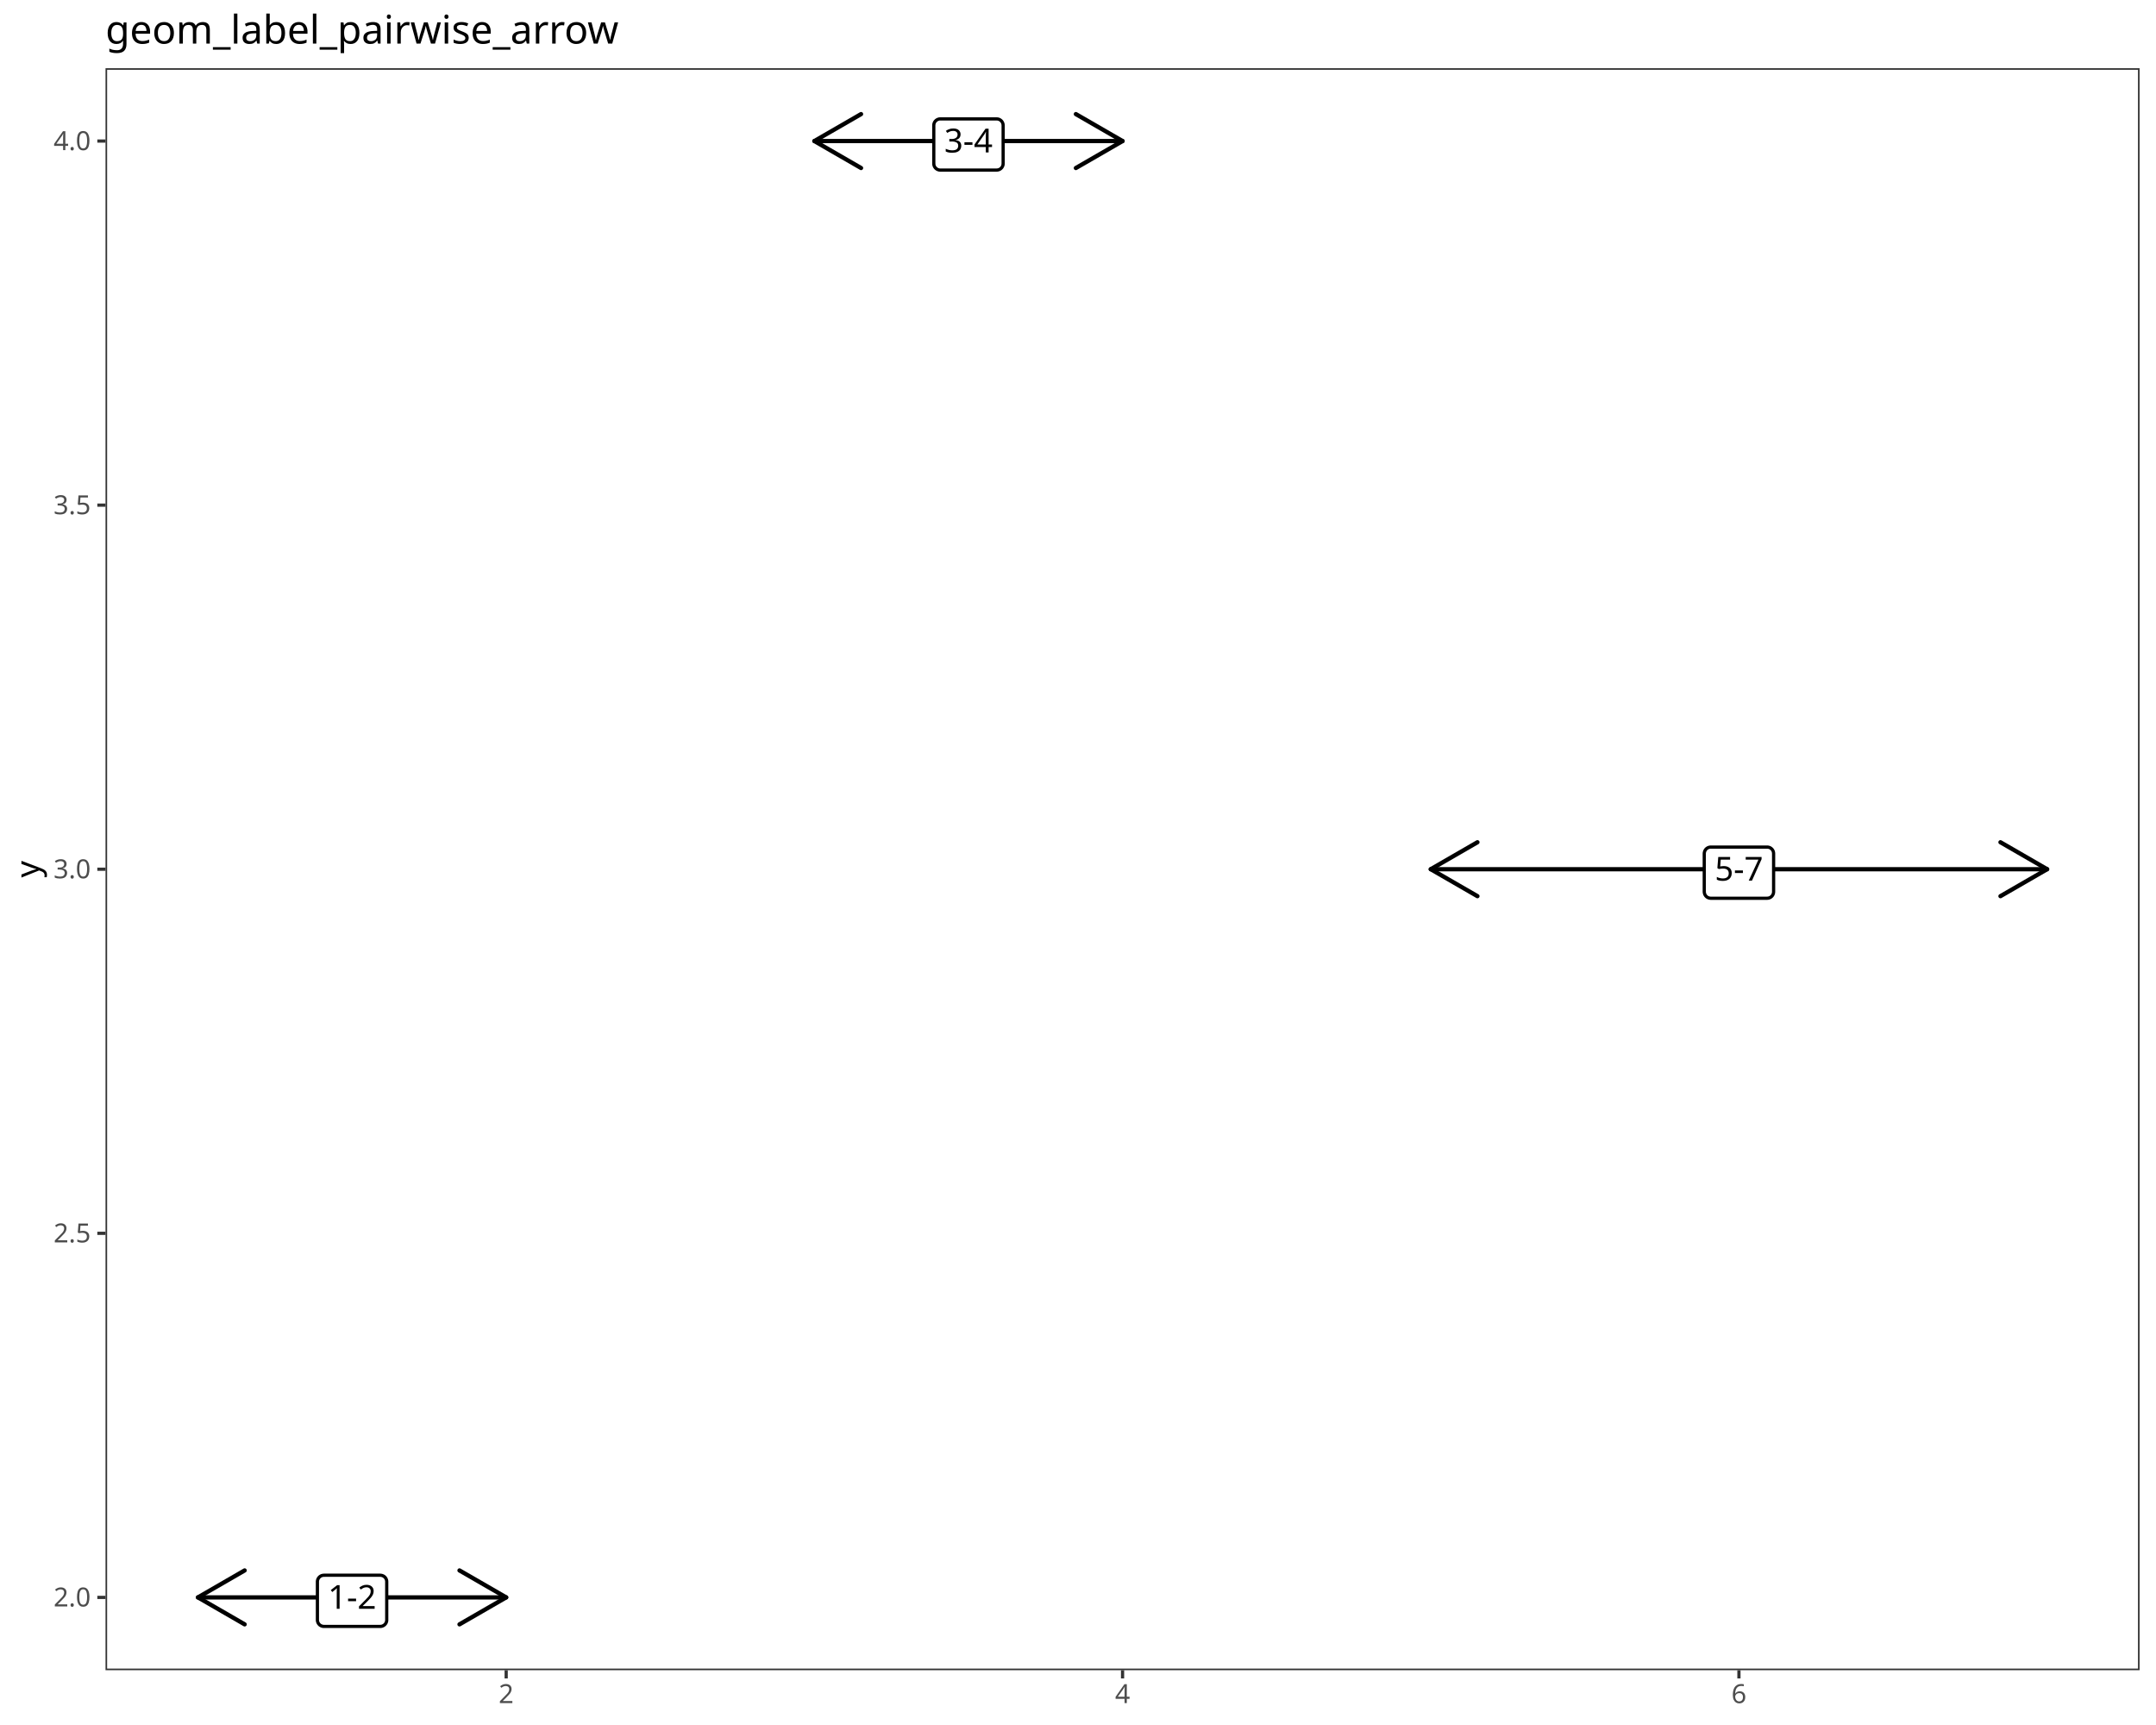
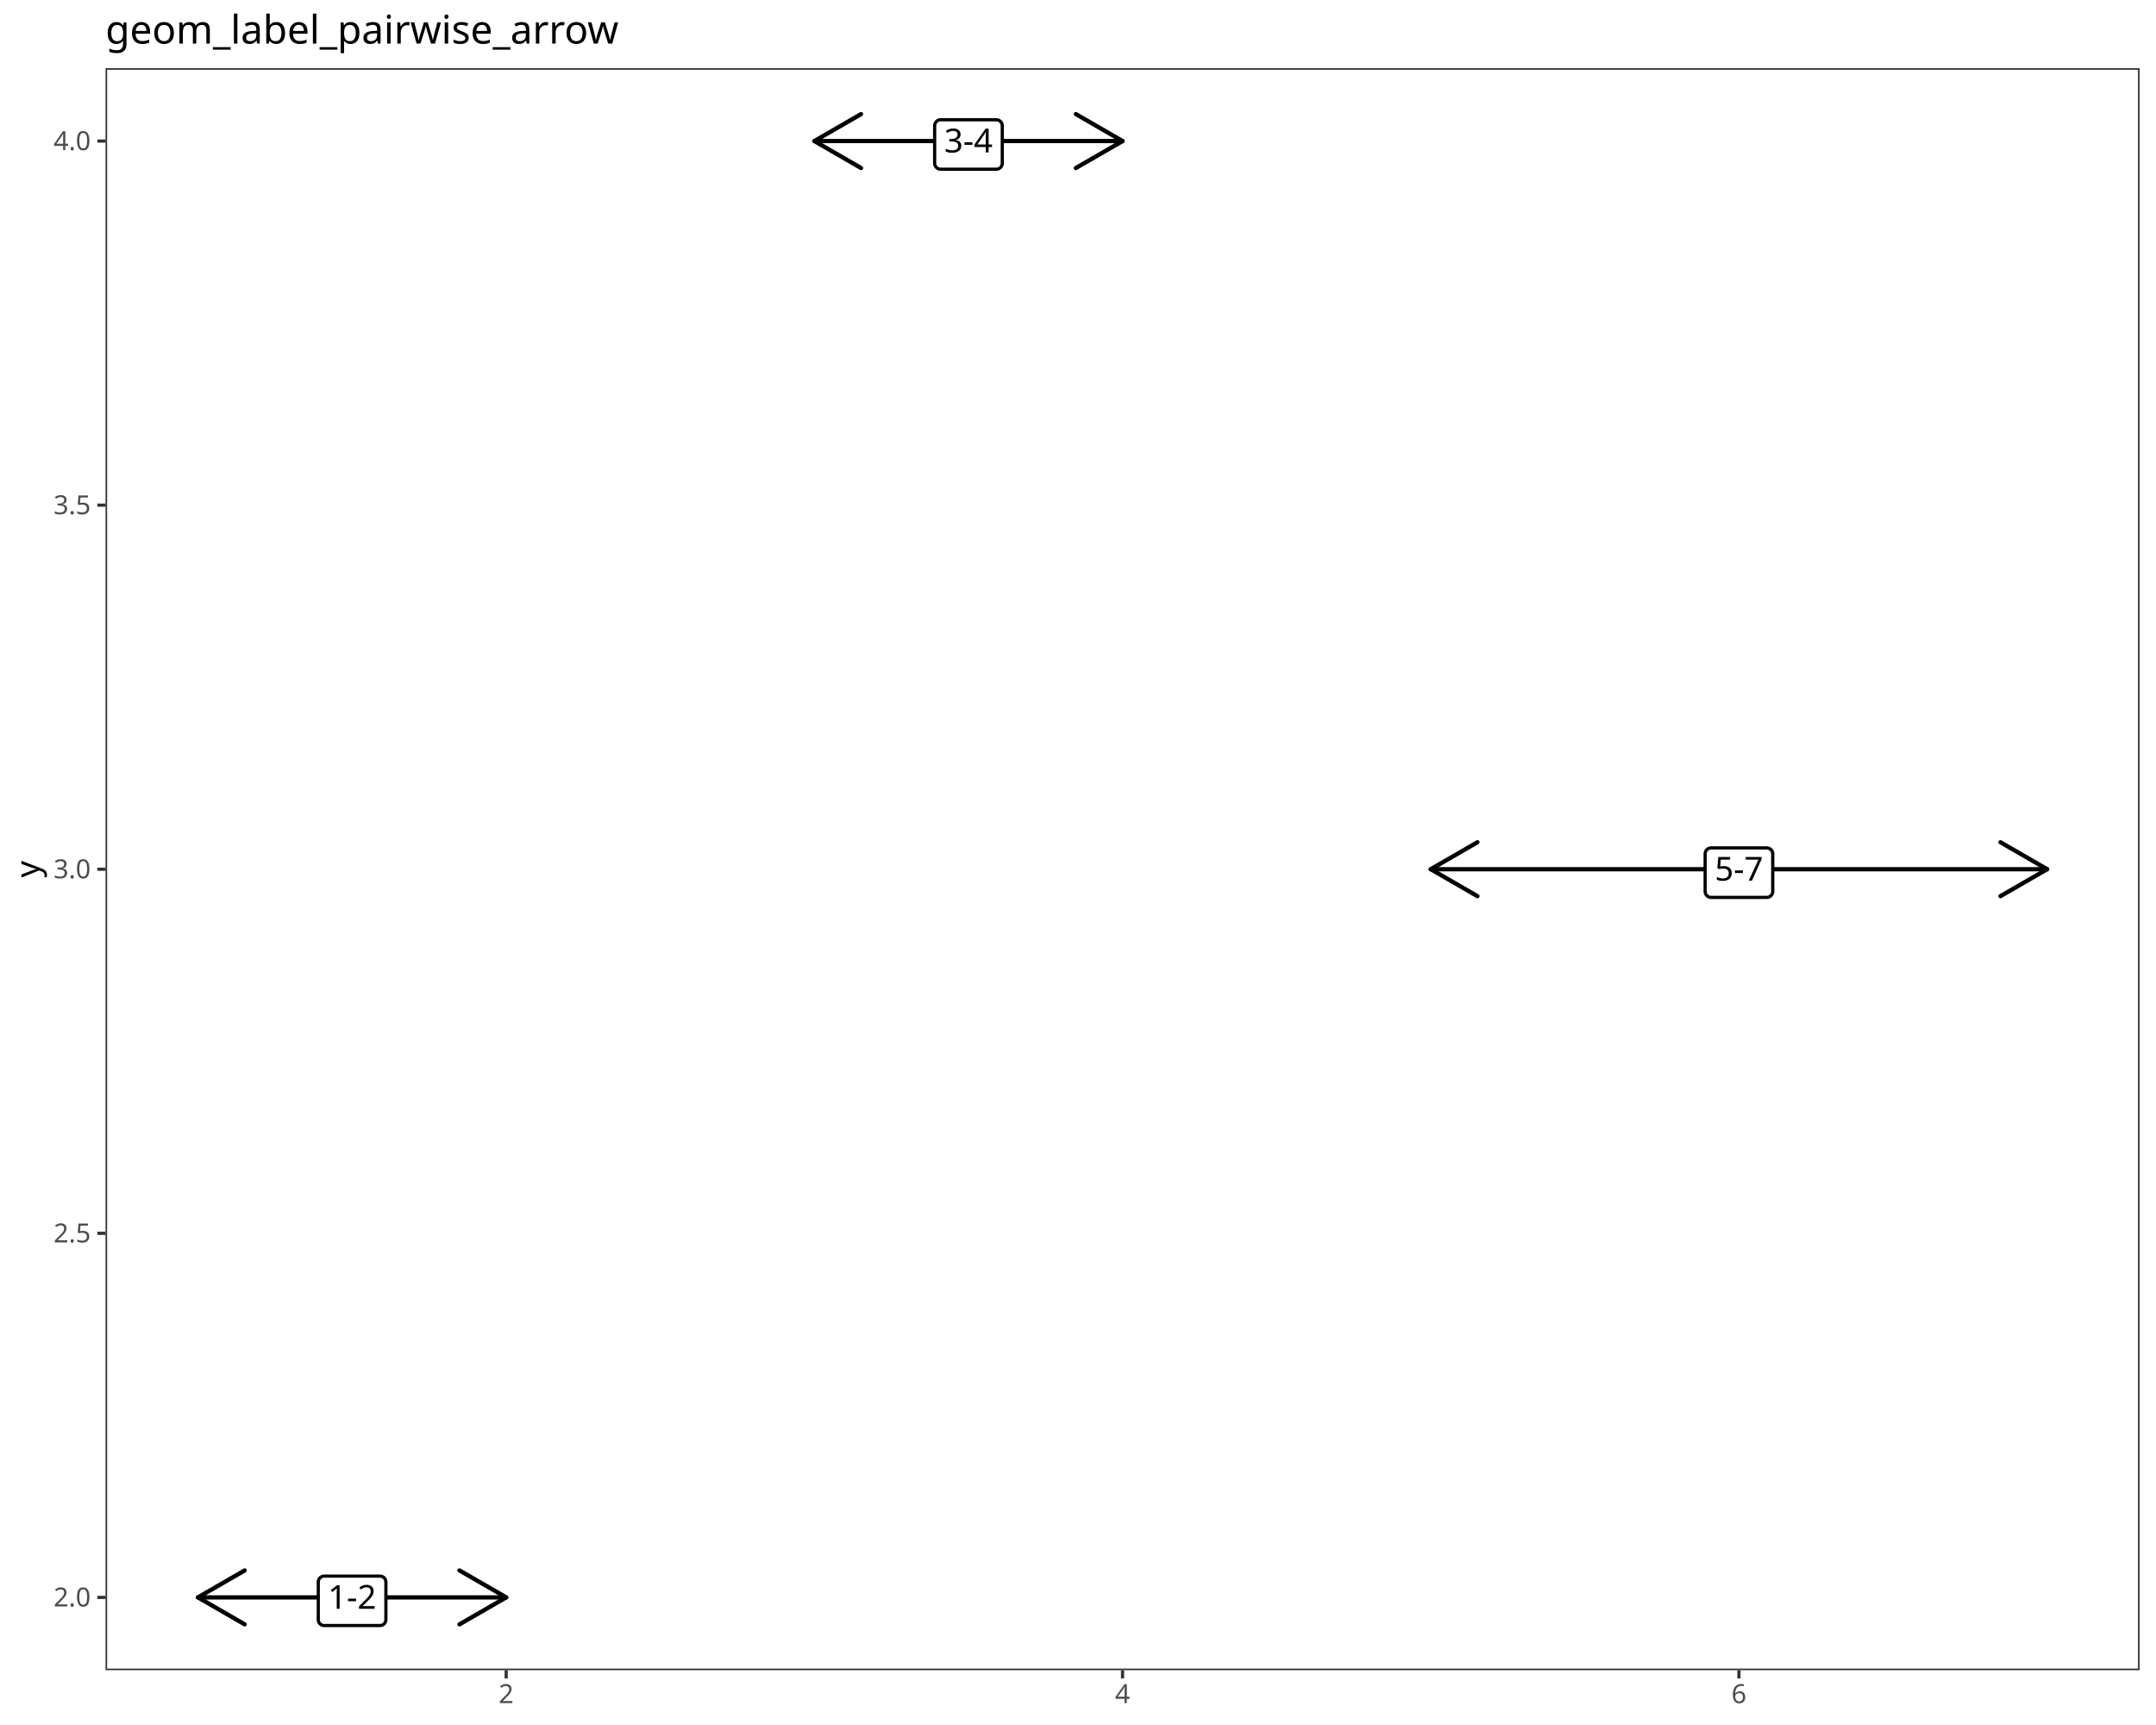
<svg xmlns="http://www.w3.org/2000/svg" class="svglite" data-engine-version="2.0" width="720.00pt" height="576.00pt" viewBox="0 0 720.00 576.00">
  <defs>
    <style type="text/css">
    .svglite line, .svglite polyline, .svglite polygon, .svglite path, .svglite rect, .svglite circle {
      fill: none;
      stroke: #000000;
      stroke-linecap: round;
      stroke-linejoin: round;
      stroke-miterlimit: 10.00;
    }
  </style>
  </defs>
  <rect width="100%" height="100%" style="stroke: none; fill: #FFFFFF;" />
  <defs>
    <clipPath id="cpMC4wMHw3MjAuMDB8MC4wMHw1NzYuMDA=">
      <rect x="0.00" y="0.00" width="720.00" height="576.00" />
    </clipPath>
  </defs>
  <g clip-path="url(#cpMC4wMHw3MjAuMDB8MC4wMHw1NzYuMDA=)">
    <rect x="0.00" y="0.00" width="720.00" height="576.00" style="stroke-width: 1.07; stroke: #FFFFFF; fill: #FFFFFF;" />
  </g>
  <defs>
    <clipPath id="cpMzUuMjR8NzE0LjUyfDIyLjc4fDU1Ny43MQ==">
      <rect x="35.24" y="22.78" width="679.28" height="534.92" />
    </clipPath>
  </defs>
  <g clip-path="url(#cpMzUuMjR8NzE0LjUyfDIyLjc4fDU1Ny43MQ==)">
    <rect x="35.24" y="22.78" width="679.28" height="534.92" style="stroke-width: 1.07; stroke: none; fill: #FFFFFF;" />
    <line x1="66.11" y1="533.39" x2="169.04" y2="533.39" style="stroke-width: 1.42;" />
    <polyline points="81.70,524.39 66.11,533.39 81.70,542.39 " style="stroke-width: 1.42;" />
    <polyline points="153.45,542.39 169.04,533.39 153.45,524.39 " style="stroke-width: 1.42;" />
-     <polygon points="108.16,543.08 126.99,543.08 126.91,543.08 127.25,543.07 127.59,543.00 127.92,542.87 128.22,542.70 128.49,542.48 128.72,542.22 128.91,541.93 129.04,541.61 129.13,541.27 129.15,540.92 129.15,540.92 129.15,528.15 129.15,528.15 129.13,527.81 129.04,527.47 128.91,527.15 128.72,526.85 128.49,526.59 128.22,526.37 127.92,526.20 127.59,526.08 127.25,526.01 126.99,525.99 108.16,525.99 108.42,526.01 108.07,525.99 107.73,526.04 107.39,526.13 107.08,526.28 106.79,526.48 106.54,526.72 106.33,527.00 106.17,527.31 106.06,527.64 106.00,527.98 106.00,528.15 106.00,540.92 106.00,540.75 106.00,541.10 106.06,541.44 106.17,541.77 106.33,542.08 106.54,542.35 106.79,542.60 107.08,542.79 107.39,542.94 107.73,543.04 108.07,543.08 " style="stroke-width: 1.07; fill: #FFFFFF;" />
+     <polygon points="108.27,542.79 126.88,542.79 126.80,542.79 127.12,542.78 127.43,542.72 127.73,542.60 128.01,542.44 128.26,542.24 128.47,542.00 128.64,541.73 128.76,541.44 128.84,541.13 128.87,540.81 128.87,540.81 128.87,528.27 128.87,528.27 128.84,527.95 128.76,527.64 128.64,527.34 128.47,527.07 128.26,526.83 128.01,526.63 127.73,526.47 127.43,526.36 127.12,526.30 126.88,526.28 108.27,526.28 108.51,526.30 108.19,526.28 107.87,526.32 107.57,526.41 107.28,526.55 107.02,526.73 106.78,526.95 106.59,527.21 106.44,527.49 106.34,527.79 106.29,528.11 106.29,528.27 106.29,540.81 106.29,540.65 106.29,540.97 106.34,541.28 106.44,541.59 106.59,541.87 106.78,542.12 107.02,542.35 107.28,542.53 107.57,542.66 107.87,542.75 108.19,542.79 " style="stroke-width: 1.07; fill: #FFFFFF;" />
    <text x="117.58" y="537.19" text-anchor="middle" style="font-size: 11.04px; font-family: sans;" textLength="15.96px" lengthAdjust="spacingAndGlyphs">1-2</text>
    <line x1="271.96" y1="47.10" x2="374.88" y2="47.10" style="stroke-width: 1.42;" />
    <polyline points="287.55,38.10 271.96,47.10 287.55,56.10 " style="stroke-width: 1.42;" />
    <polyline points="359.29,56.10 374.88,47.10 359.29,38.10 " style="stroke-width: 1.42;" />
-     <polygon points="314.00,56.79 332.84,56.79 332.75,56.79 333.10,56.77 333.44,56.70 333.76,56.58 334.06,56.41 334.33,56.19 334.56,55.93 334.75,55.63 334.89,55.31 334.97,54.98 335.00,54.63 335.00,54.63 335.00,41.86 335.00,41.86 334.97,41.51 334.89,41.18 334.75,40.86 334.56,40.56 334.33,40.30 334.06,40.08 333.76,39.91 333.44,39.78 333.10,39.72 332.84,39.70 314.00,39.70 314.26,39.72 313.91,39.70 313.57,39.74 313.23,39.84 312.92,39.99 312.63,40.19 312.38,40.43 312.17,40.70 312.01,41.01 311.90,41.34 311.85,41.69 311.84,41.86 311.84,54.63 311.85,54.45 311.85,54.80 311.90,55.15 312.01,55.48 312.17,55.78 312.38,56.06 312.63,56.30 312.92,56.50 313.23,56.65 313.57,56.75 313.91,56.79 " style="stroke-width: 1.07; fill: #FFFFFF;" />
+     <polygon points="314.12,56.50 332.72,56.50 332.64,56.50 332.96,56.49 333.27,56.42 333.57,56.31 333.85,56.15 334.10,55.95 334.31,55.71 334.48,55.44 334.61,55.14 334.68,54.83 334.71,54.51 334.71,54.51 334.71,41.97 334.71,41.97 334.68,41.66 334.61,41.35 334.48,41.05 334.31,40.78 334.10,40.54 333.85,40.34 333.57,40.18 333.27,40.07 332.96,40.00 332.72,39.99 314.12,39.99 314.36,40.00 314.04,39.99 313.72,40.03 313.41,40.12 313.12,40.25 312.86,40.44 312.63,40.66 312.44,40.91 312.29,41.20 312.19,41.50 312.13,41.81 312.13,41.97 312.13,54.51 312.13,54.35 312.13,54.67 312.19,54.99 312.29,55.29 312.44,55.58 312.63,55.83 312.86,56.05 313.12,56.23 313.41,56.37 313.72,56.46 314.04,56.50 " style="stroke-width: 1.07; fill: #FFFFFF;" />
    <text x="323.42" y="50.90" text-anchor="middle" style="font-size: 11.04px; font-family: sans;" textLength="15.96px" lengthAdjust="spacingAndGlyphs">3-4</text>
    <line x1="477.80" y1="290.24" x2="683.64" y2="290.24" style="stroke-width: 1.42;" />
    <polyline points="493.39,281.24 477.80,290.24 493.39,299.24 " style="stroke-width: 1.42;" />
    <polyline points="668.06,299.24 683.64,290.24 668.06,281.24 " style="stroke-width: 1.42;" />
-     <polygon points="571.30,299.94 590.14,299.94 590.05,299.93 590.40,299.92 590.74,299.85 591.07,299.73 591.37,299.55 591.64,299.33 591.87,299.07 592.05,298.78 592.19,298.46 592.27,298.12 592.30,297.78 592.30,297.78 592.30,285.01 592.30,285.01 592.27,284.66 592.19,284.32 592.05,284.00 591.87,283.71 591.64,283.45 591.37,283.23 591.07,283.05 590.74,282.93 590.40,282.86 590.14,282.85 571.30,282.85 571.56,282.86 571.22,282.85 570.87,282.89 570.54,282.99 570.22,283.14 569.94,283.33 569.69,283.57 569.48,283.85 569.32,284.16 569.21,284.49 569.15,284.83 569.14,285.01 569.14,297.78 569.15,297.60 569.15,297.95 569.21,298.29 569.32,298.62 569.48,298.93 569.69,299.21 569.94,299.45 570.22,299.65 570.54,299.79 570.87,299.89 571.22,299.93 " style="stroke-width: 1.07; fill: #FFFFFF;" />
+     <polygon points="571.42,299.65 590.03,299.65 589.95,299.65 590.27,299.63 590.58,299.57 590.88,299.46 591.15,299.30 591.40,299.09 591.61,298.85 591.79,298.58 591.91,298.29 591.99,297.98 592.01,297.66 592.01,297.66 592.01,285.12 592.01,285.12 591.99,284.80 591.91,284.49 591.79,284.20 591.61,283.93 591.40,283.69 591.15,283.49 590.88,283.33 590.58,283.21 590.27,283.15 590.03,283.13 571.42,283.13 571.66,283.15 571.34,283.14 571.02,283.17 570.71,283.26 570.43,283.40 570.16,283.58 569.93,283.80 569.74,284.06 569.59,284.34 569.49,284.65 569.44,284.96 569.43,285.12 569.43,297.66 569.44,297.50 569.44,297.82 569.49,298.14 569.59,298.44 569.74,298.72 569.93,298.98 570.16,299.20 570.43,299.38 570.71,299.52 571.02,299.61 571.34,299.65 " style="stroke-width: 1.07; fill: #FFFFFF;" />
    <text x="580.72" y="294.04" text-anchor="middle" style="font-size: 11.04px; font-family: sans;" textLength="15.96px" lengthAdjust="spacingAndGlyphs">5-7</text>
    <rect x="35.24" y="22.78" width="679.28" height="534.92" style="stroke-width: 1.07; stroke: #333333;" />
  </g>
  <g clip-path="url(#cpMC4wMHw3MjAuMDB8MC4wMHw1NzYuMDA=)">
    <text x="30.31" y="536.42" text-anchor="end" style="font-size: 8.80px; fill: #4D4D4D; font-family: sans;" textLength="12.23px" lengthAdjust="spacingAndGlyphs">2.0</text>
    <text x="30.31" y="414.85" text-anchor="end" style="font-size: 8.80px; fill: #4D4D4D; font-family: sans;" textLength="12.23px" lengthAdjust="spacingAndGlyphs">2.5</text>
    <text x="30.31" y="293.27" text-anchor="end" style="font-size: 8.80px; fill: #4D4D4D; font-family: sans;" textLength="12.23px" lengthAdjust="spacingAndGlyphs">3.0</text>
    <text x="30.31" y="171.70" text-anchor="end" style="font-size: 8.80px; fill: #4D4D4D; font-family: sans;" textLength="12.23px" lengthAdjust="spacingAndGlyphs">3.5</text>
    <text x="30.31" y="50.13" text-anchor="end" style="font-size: 8.80px; fill: #4D4D4D; font-family: sans;" textLength="12.23px" lengthAdjust="spacingAndGlyphs">4.0</text>
    <polyline points="32.50,533.39 35.24,533.39 " style="stroke-width: 1.07; stroke: #333333; stroke-linecap: butt;" />
    <polyline points="32.50,411.82 35.24,411.82 " style="stroke-width: 1.07; stroke: #333333; stroke-linecap: butt;" />
    <polyline points="32.50,290.24 35.24,290.24 " style="stroke-width: 1.07; stroke: #333333; stroke-linecap: butt;" />
    <polyline points="32.50,168.67 35.24,168.67 " style="stroke-width: 1.07; stroke: #333333; stroke-linecap: butt;" />
    <polyline points="32.50,47.10 35.24,47.10 " style="stroke-width: 1.07; stroke: #333333; stroke-linecap: butt;" />
    <polyline points="169.04,560.45 169.04,557.71 " style="stroke-width: 1.07; stroke: #333333; stroke-linecap: butt;" />
    <polyline points="374.88,560.45 374.88,557.71 " style="stroke-width: 1.07; stroke: #333333; stroke-linecap: butt;" />
    <polyline points="580.72,560.45 580.72,557.71 " style="stroke-width: 1.07; stroke: #333333; stroke-linecap: butt;" />
    <text x="169.04" y="568.69" text-anchor="middle" style="font-size: 8.80px; fill: #4D4D4D; font-family: sans;" textLength="4.89px" lengthAdjust="spacingAndGlyphs">2</text>
    <text x="374.88" y="568.69" text-anchor="middle" style="font-size: 8.80px; fill: #4D4D4D; font-family: sans;" textLength="4.89px" lengthAdjust="spacingAndGlyphs">4</text>
    <text x="580.72" y="568.69" text-anchor="middle" style="font-size: 8.80px; fill: #4D4D4D; font-family: sans;" textLength="4.89px" lengthAdjust="spacingAndGlyphs">6</text>
    <text transform="translate(13.05,290.24) rotate(-90)" text-anchor="middle" style="font-size: 11.00px; font-family: sans;" textLength="5.50px" lengthAdjust="spacingAndGlyphs">y</text>
    <text x="35.24" y="14.56" style="font-size: 13.20px; font-family: sans;" textLength="164.37px" lengthAdjust="spacingAndGlyphs">geom_label_pairwise_arrow</text>
  </g>
</svg>
